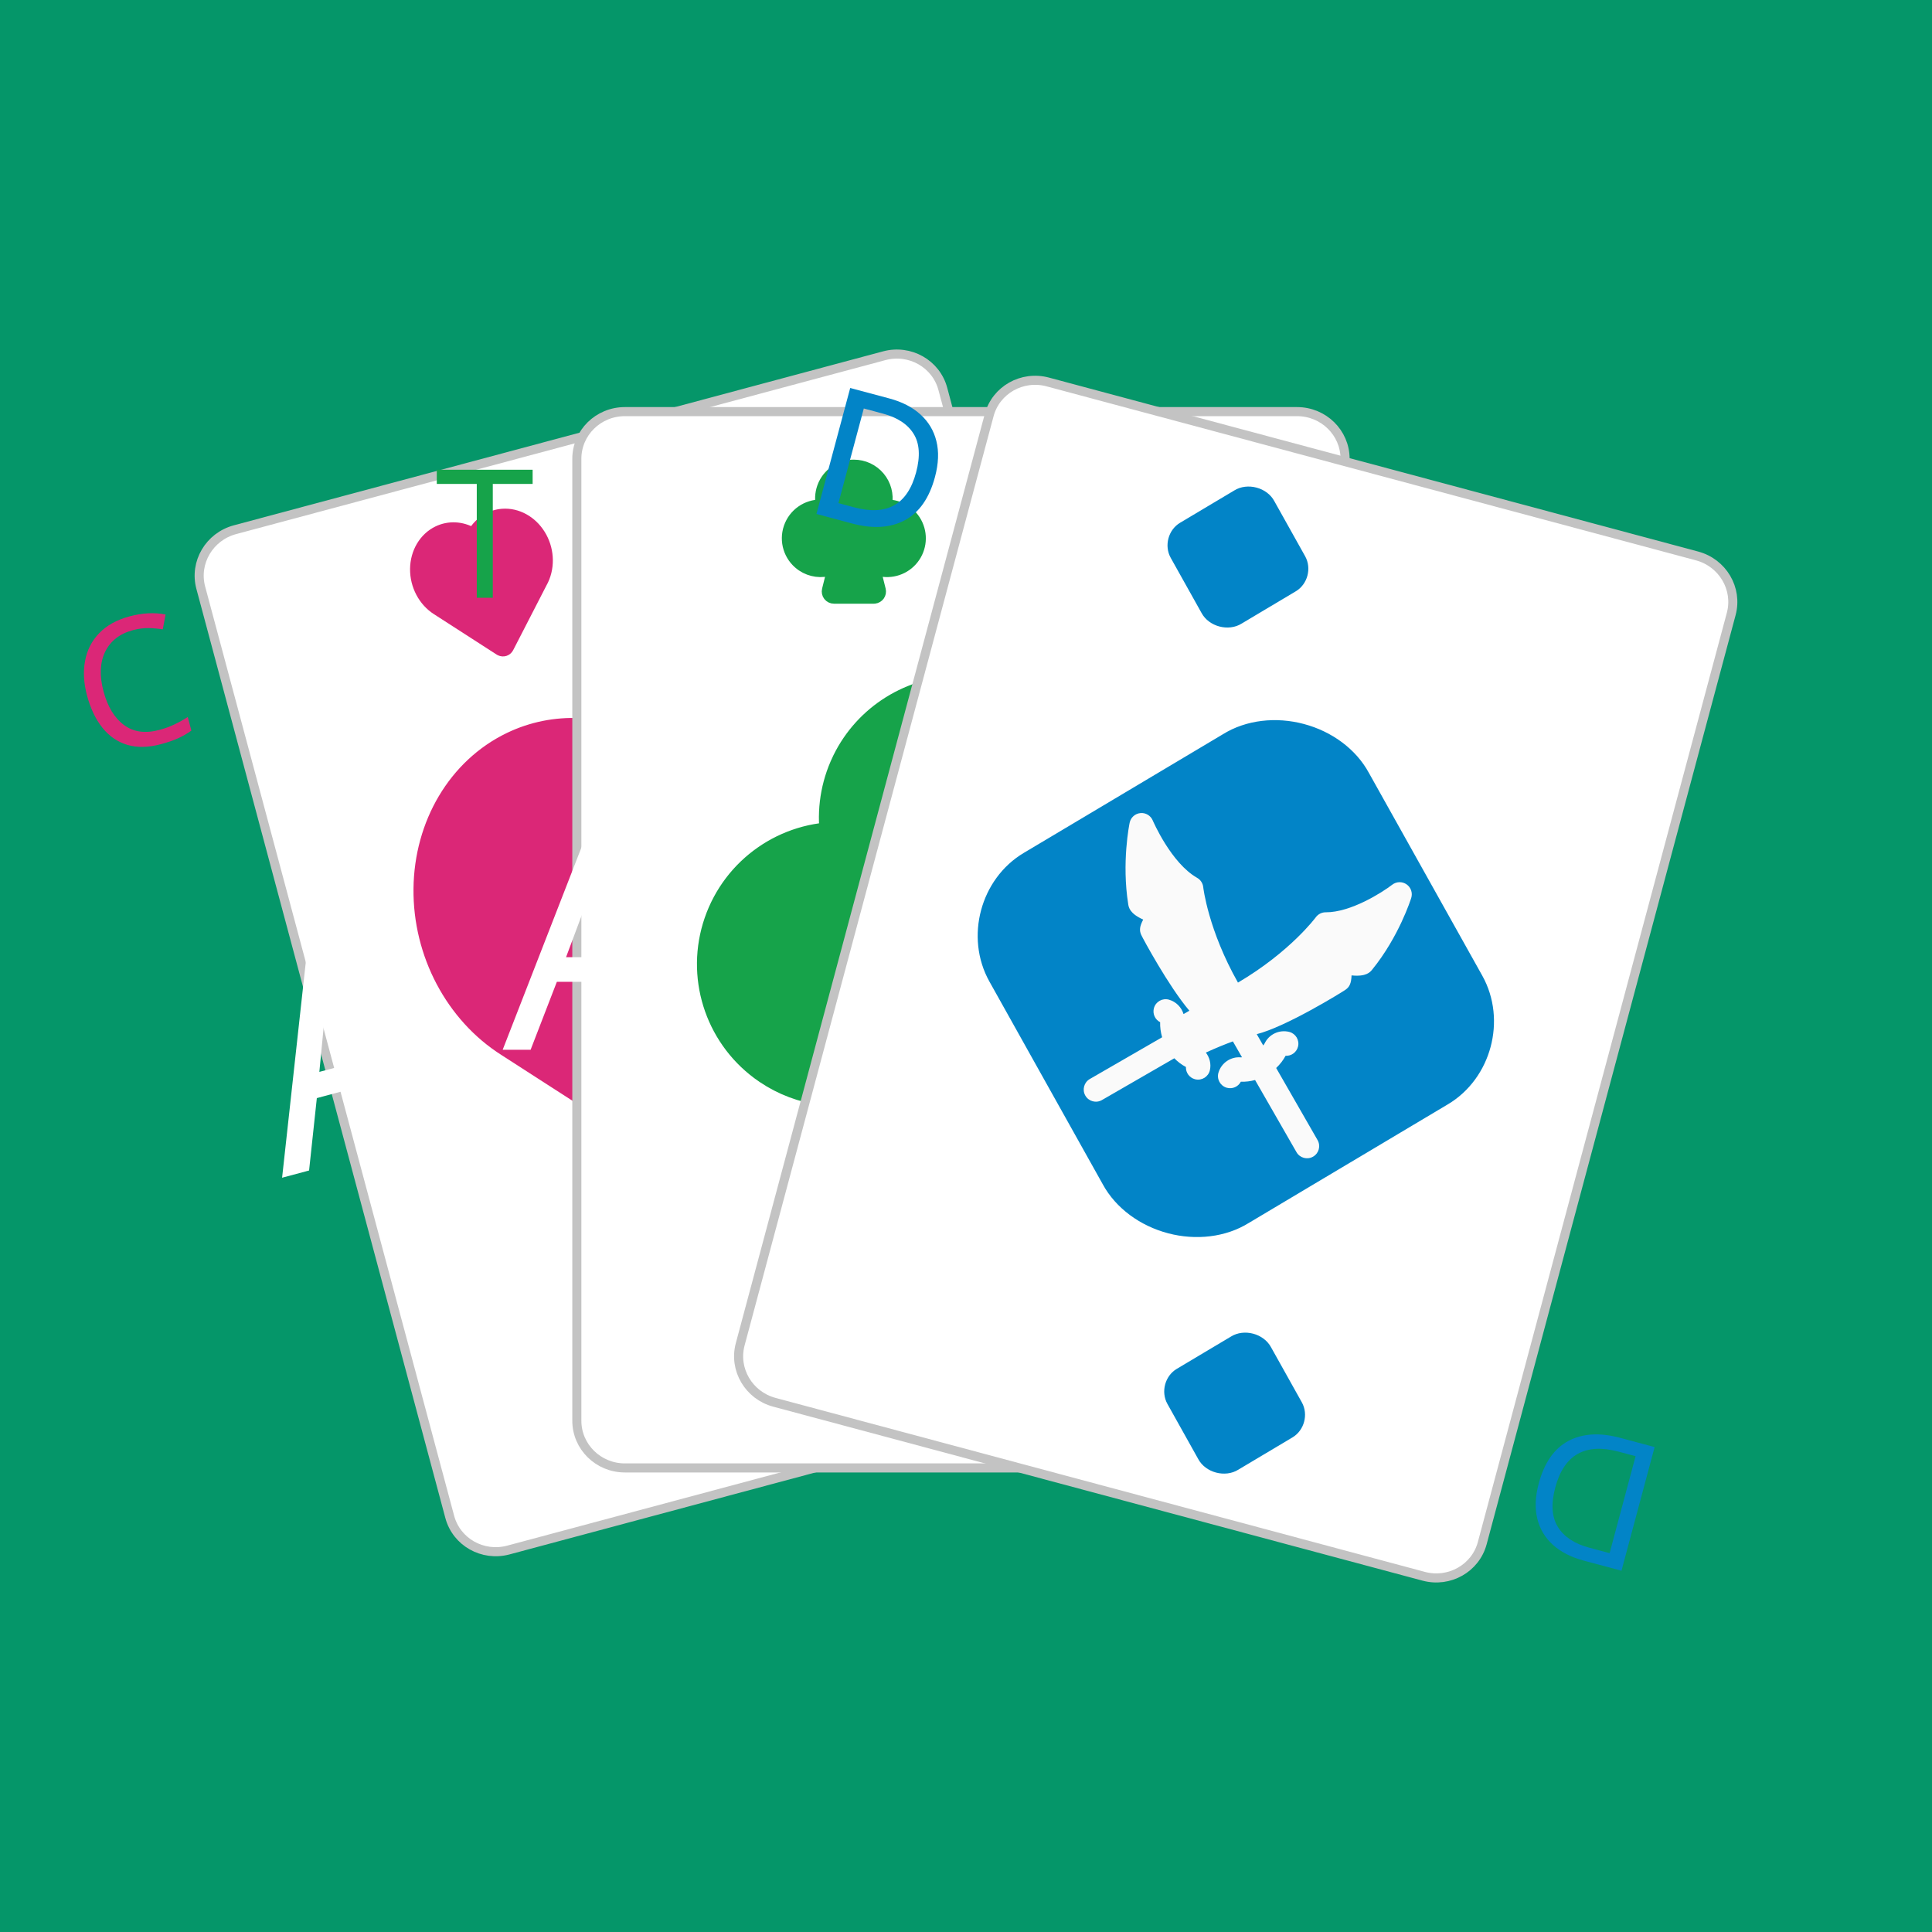
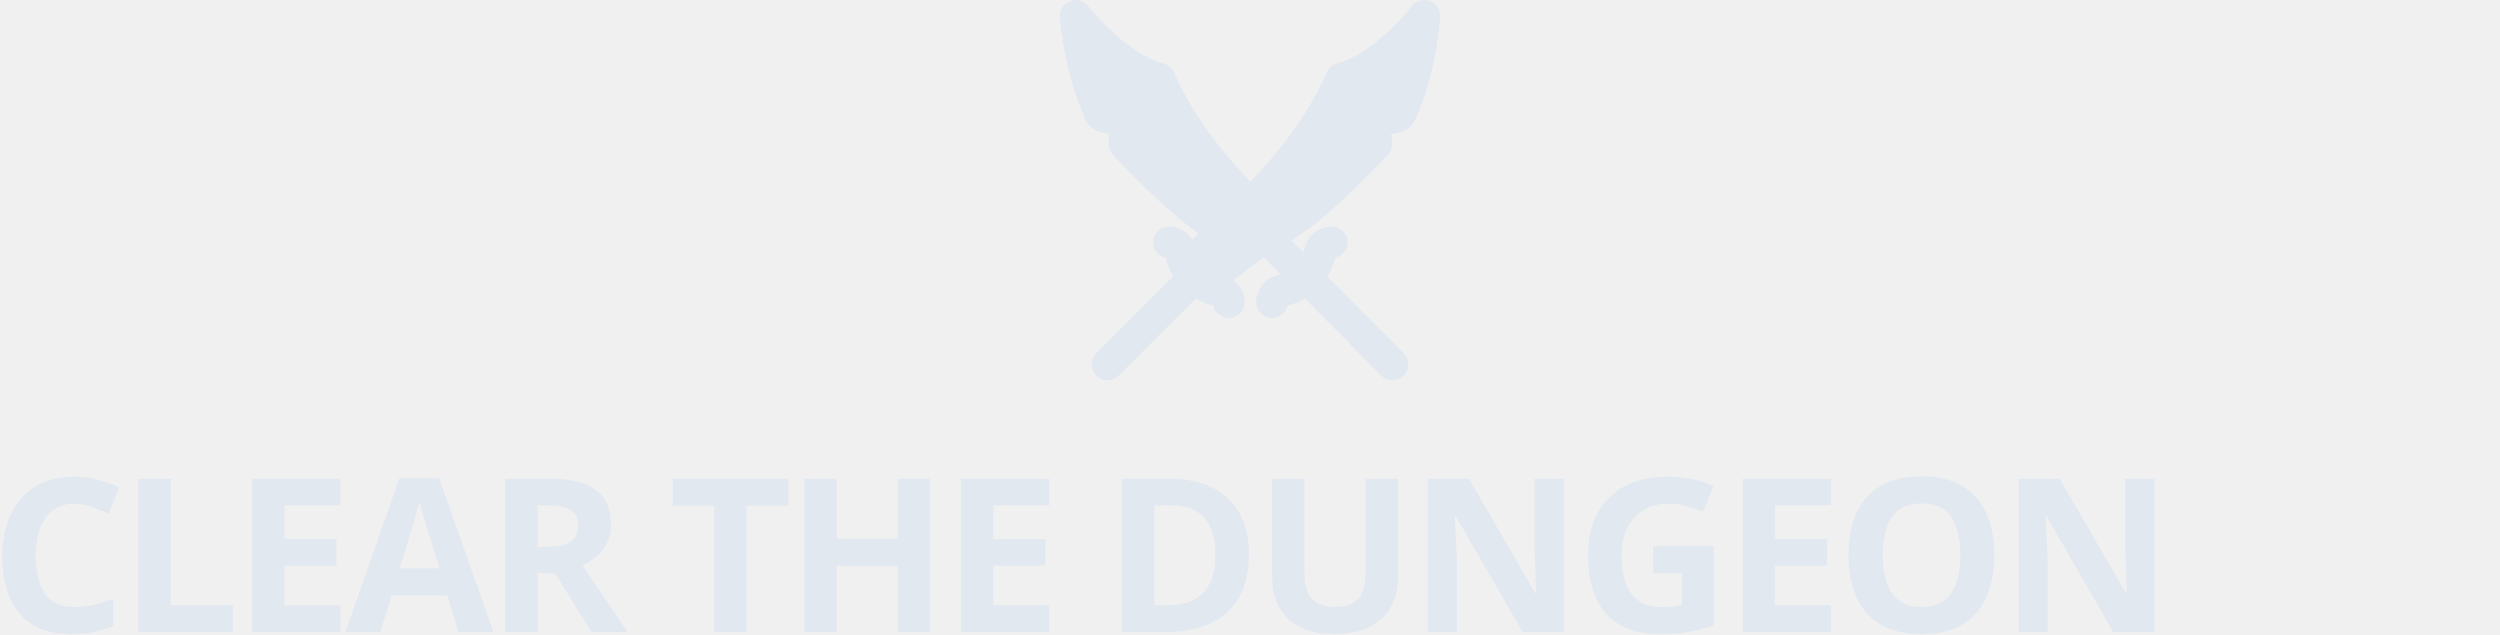
- <svg xmlns="http://www.w3.org/2000/svg" width="298.264mm" height="298.264mm" viewBox="0 0 298.264 298.264" version="1.1" id="svg1" xml:space="preserve">
+ <svg xmlns="http://www.w3.org/2000/svg" width="262.996mm" height="66.775mm" viewBox="0 0 262.996 66.775" version="1.1" id="svg1" xml:space="preserve">
  <defs id="defs1" />
-   <rect style="fill:#059669;stroke:#059669;stroke-width:0;stroke-dasharray:none" id="rect15" width="298.264" height="298.263" x="-2.6557332e-06" y="1.5036003e-05" rx="0" ry="0" />
-   <g id="g11" transform="translate(63.67947,-540.1167)">
-     <g id="g17" transform="matrix(1.353048,-0.3625481,0.3625481,1.353048,-206.4799,108.2551)" style="display:inline">
-       <rect style="fill:#ffffff;stroke:#c3c3c3;stroke-width:1;stroke-dasharray:none;stroke-opacity:1" id="rect13" width="84.667" height="116.417" x="23.285" y="387.274" rx="5.292" ry="5.197" />
-       <g id="g14" transform="translate(-0.04739859,-4.47163)">
-         <path d="m 52.163,423.236 a 16.161,17.986 0 0 1 13.435,4.272 l 0.1,0.099 0.092,-0.09 a 16.161,17.986 0 0 1 12.749,-4.317 l 0.663,0.108 a 16.161,17.986 0 0 1 9.061,30.001 l -0.485,0.555 -0.129,0.123 -20.067,22.12 a 2.694,2.998 0 0 1 -3.537,0.246 l -0.253,-0.246 -20.183,-22.249 a 16.161,17.986 0 0 1 8.555,-30.622 z" stroke-width="0" fill="currentColor" id="path13" style="fill:#db2777;stroke:#db2777;stroke-width:4.265;stroke-linecap:round;stroke-linejoin:round" />
-         <text xml:space="preserve" style="font-size:33.867px;font-family:'Arial Black';-inkscape-font-specification:'Arial Black, ';text-align:center;text-anchor:middle;fill:#ffffff;fill-opacity:1;stroke-width:0.265" x="65.608" y="462.075" id="text13">
-           <tspan id="tspan13" style="font-size:33.867px;text-align:center;text-anchor:middle;fill:#ffffff;stroke-width:0.265" x="65.608" y="462.075">A</tspan>
-         </text>
-       </g>
-       <g id="g16" transform="translate(-0.887977,5.625914)" style="fill:#000000">
-         <path d="m 51.019,387.59 a 4.408,4.905 0 0 1 3.664,1.165 l 0.027,0.027 0.025,-0.025 a 4.408,4.905 0 0 1 3.477,-1.177 l 0.181,0.029 a 4.408,4.905 0 0 1 2.471,8.182 l -0.132,0.151 -0.035,0.034 -5.473,6.033 a 0.735,0.818 0 0 1 -0.965,0.067 l -0.069,-0.067 -5.504,-6.068 a 4.408,4.905 0 0 1 2.333,-8.351 z" stroke-width="0" fill="currentColor" id="path15" style="fill:#db2777;stroke:#db2777;stroke-width:1.163;stroke-linecap:round;stroke-linejoin:round" />
-         <text xml:space="preserve" style="font-size:19.756px;font-family:'Arial Black';-inkscape-font-specification:'Arial Black, ';text-align:center;text-anchor:middle;fill:#db2777;fill-opacity:1;stroke-width:0.265" x="37.143" y="402.161" id="text15">
-           <tspan id="tspan15" style="font-size:19.756px;text-align:center;text-anchor:middle;fill:#db2777;stroke-width:0.265" x="37.143" y="402.161">C</tspan>
-         </text>
-       </g>
-     </g>
-     <g id="g13" transform="matrix(1.400778,0,0,1.400778,-7.243465,61.17788)">
-       <rect style="fill:#ffffff;stroke:#c3c3c3;stroke-width:1;stroke-dasharray:none;stroke-opacity:1" id="rect9" width="84.667" height="116.417" x="23.285" y="387.274" rx="5.292" ry="5.197" />
-       <g id="g9" transform="translate(-0.04739859,-4.47163)">
-         <path d="m 65.678,423.088 a 13.431,13.433 0 0 0 -12.055,7.514 l -0.277,0.604 a 13.425,13.427 0 0 0 -0.897,7.622 l 0.072,0.376 a 13.431,13.433 0 0 0 -8.303,24.203 l 0.532,0.376 a 13.425,13.427 0 0 0 11.873,1.558 l 0.467,-0.177 -2.076,8.315 a 2.686,2.687 0 0 0 2.606,3.339 h 16.117 l 0.303,-0.016 a 2.686,2.687 0 0 0 2.302,-3.323 l -2.079,-8.315 0.467,0.175 a 13.431,13.433 0 1 0 4.102,-26.132 l 0.075,-0.376 a 13.423,13.425 0 0 0 -13.229,-15.743 z" stroke-width="0" fill="currentColor" id="path9" style="fill:#16a34a;stroke:#16a34a;stroke-width:4.477;stroke-linecap:round;stroke-linejoin:round" />
-         <text xml:space="preserve" style="font-size:33.867px;font-family:'Arial Black';-inkscape-font-specification:'Arial Black, ';text-align:center;text-anchor:middle;fill:#ffffff;fill-opacity:1;stroke-width:0.265" x="65.608" y="462.075" id="text9">
-           <tspan id="tspan9" style="font-size:33.867px;text-align:center;text-anchor:middle;fill:#ffffff;stroke-width:0.265" x="65.608" y="462.075">A</tspan>
-         </text>
-       </g>
-       <g id="g12" transform="translate(-0.887977,5.625914)" style="fill:#000000">
-         <path d="m 54.705,387.55 a 3.663,3.663 0 0 0 -3.288,2.049 l -0.075,0.165 a 3.661,3.662 0 0 0 -0.245,2.079 l 0.02,0.103 a 3.663,3.663 0 0 0 -2.264,6.601 l 0.145,0.103 a 3.661,3.662 0 0 0 3.238,0.425 l 0.127,-0.048 -0.566,2.268 a 0.733,0.733 0 0 0 0.711,0.911 h 4.395 l 0.083,-0.004 a 0.733,0.733 0 0 0 0.628,-0.906 l -0.567,-2.268 0.127,0.048 a 3.663,3.663 0 1 0 1.119,-7.127 l 0.02,-0.103 a 3.661,3.661 0 0 0 -3.608,-4.294 z" stroke-width="0" fill="currentColor" id="path11" style="fill:#16a34a;stroke:#16a34a;stroke-width:1.221;stroke-linecap:round;stroke-linejoin:round" />
-         <text xml:space="preserve" style="font-size:19.756px;font-family:'Arial Black';-inkscape-font-specification:'Arial Black, ';text-align:center;text-anchor:middle;fill:#16a34a;fill-opacity:1;stroke-width:0.265" x="37.143" y="402.161" id="text11">
-           <tspan id="tspan11" style="font-size:19.756px;text-align:center;text-anchor:middle;fill:#16a34a;stroke-width:0.265" x="37.143" y="402.161">T</tspan>
-         </text>
-       </g>
-     </g>
-     <g id="g21" transform="matrix(1.353048,0.3625481,-0.3625481,1.353048,199.8156,64.72472)">
-       <rect style="fill:#ffffff;stroke:#c3c3c3;stroke-width:1;stroke-dasharray:none;stroke-opacity:1" id="rect17" width="84.667" height="116.417" x="23.285" y="387.274" rx="5.292" ry="5.197" />
-       <g id="g18" transform="translate(-0.04739859,-4.47163)">
-         <path d="m 65.665,423.326 c -2.583,0 -5.013,0.975 -6.552,2.631 l -17.824,18.322 c -2.958,3.019 -2.958,8.192 0,11.232 l 17.867,18.365 a 8.167,6.529 0 0 0 13.064,-0.045 l 17.82,-18.319 c 2.958,-3.019 2.958,-8.192 0,-11.232 l -17.867,-18.365 a 8.131,6.5 0 0 0 -6.508,-2.588 z" stroke-width="0" fill="currentColor" id="path17" style="fill:#0284c7;stroke:#0284c7;stroke-width:4.953;stroke-linecap:round;stroke-linejoin:round" />
-       </g>
-       <g id="g19" transform="matrix(-1.000003,0,0,-1,132.2992,885.5132)" style="fill:#000000">
-         <path d="m 54.702,387.615 c -0.704,0 -1.367,0.266 -1.787,0.717 l -4.861,4.997 c -0.807,0.823 -0.807,2.234 0,3.063 l 4.873,5.009 a 2.227,1.781 0 0 0 3.563,-0.012 l 4.86,-4.996 c 0.807,-0.823 0.807,-2.234 0,-3.063 l -4.873,-5.009 a 2.217,1.773 0 0 0 -1.775,-0.706 z" stroke-width="0" fill="currentColor" id="path18" style="fill:#0284c7;stroke:#0284c7;stroke-width:1.351;stroke-linecap:round;stroke-linejoin:round" />
-         <text xml:space="preserve" style="font-size:19.756px;font-family:'Arial Black';-inkscape-font-specification:'Arial Black, ';text-align:center;text-anchor:middle;fill:#0284c7;fill-opacity:1;stroke-width:0.265" x="37.143" y="402.161" id="text18">
-           <tspan id="tspan18" style="font-size:19.756px;text-align:center;text-anchor:middle;fill:#0284c7;stroke-width:0.265" x="37.143" y="402.161">D</tspan>
-         </text>
-       </g>
-       <g id="g20" transform="translate(-0.887977,5.625914)" style="fill:#000000">
-         <path d="m 54.702,387.615 c -0.704,0 -1.367,0.266 -1.787,0.717 l -4.861,4.997 c -0.807,0.823 -0.807,2.234 0,3.063 l 4.873,5.009 a 2.227,1.781 0 0 0 3.563,-0.012 l 4.86,-4.996 c 0.807,-0.823 0.807,-2.234 0,-3.063 l -4.873,-5.009 a 2.217,1.773 0 0 0 -1.775,-0.706 z" stroke-width="0" fill="currentColor" id="path19" style="fill:#0284c7;stroke:#0284c7;stroke-width:1.351;stroke-linecap:round;stroke-linejoin:round" />
-         <text xml:space="preserve" style="font-size:19.756px;font-family:'Arial Black';-inkscape-font-specification:'Arial Black, ';text-align:center;text-anchor:middle;fill:#0284c7;fill-opacity:1;stroke:#0284c7;stroke-width:0.265" x="37.143" y="402.161" id="text19">
-           <tspan id="tspan19" style="font-size:19.756px;text-align:center;text-anchor:middle;fill:#0284c7;stroke:#0284c7;stroke-width:0.265" x="37.143" y="402.161">D</tspan>
-         </text>
-       </g>
-     </g>
-   </g>
-   <g style="fill:#fafafa" id="g22" transform="matrix(0.08489698,0.02274808,-0.02274808,0.08489698,174.9084,125.0928)">
-     <g id="g2" style="fill:#fafafa">
-       <g id="g1-8" style="fill:#fafafa">
-         <path d="M 497.916,1.279 C 489.105,-1.9 479.356,1.002 473.703,8.404 460.199,26.09 415.89,74.41 373.394,85.439 366.759,87.146 361.319,92.01 358.823,98.431 358.567,99.135 331.047,168.746 256.487,244.607 181.927,168.746 154.407,99.135 154.151,98.431 151.676,92.01 146.236,87.146 139.58,85.439 88.53,72.191 38.674,8.874 38.162,8.234 32.423,0.874 22.461,-1.942 13.842,1.386 5.095,4.671 -0.494,13.247 0.039,22.548 c 0.149,2.88 4.331,71.168 34.645,139.029 2.219,4.971 6.741,15.125 32.363,19.179 -3.093,13.653 -1.685,20.48 3.669,26.965 4.757,5.696 69.504,74.389 116.096,106.709 l -8.341,8.32 C 171.9,312.254 160.338,305.214 147.26,304.958 h -0.427 c -11.605,0 -21.099,9.28 -21.333,20.928 -0.192,10.411 7.104,19.221 16.939,21.269 1.984,8.512 5.44,16.64 10.005,24.299 0.021,0.043 0.021,0.085 0.064,0.128 0.043,0.107 0.107,0.171 0.171,0.256 L 48.914,475.583 c -8.32,8.341 -8.32,21.845 0,30.165 4.16,4.181 9.621,6.251 15.083,6.251 5.461,0 10.923,-2.069 15.083,-6.251 L 182.888,401.961 c 7.381,4.331 15.296,7.595 23.659,9.493 2.133,9.579 10.688,16.64 20.779,16.64 h 0.725 c 11.776,-0.384 21.013,-10.24 20.608,-22.016 -0.363,-11.477 -6.251,-21.461 -14.827,-28.16 15.061,-12.523 28.992,-22.976 40.747,-31.253 l 22.72,22.827 c -0.725,0.171 -1.387,0.576 -2.112,0.704 -17.301,3.051 -30.315,18.133 -30.869,35.883 -0.405,11.776 8.832,21.632 20.629,22.016 h 0.704 c 10.091,0 18.645,-7.061 20.779,-16.64 8.213,-1.856 16.021,-5.056 23.36,-9.323 l 103.06,103.574 c 4.181,4.203 9.643,6.293 15.147,6.293 5.44,0 10.859,-2.048 15.019,-6.187 8.384,-8.277 8.427,-21.803 0.128,-30.165 L 360.124,372.138 c 4.757,-7.829 8.363,-16.192 10.411,-24.981 9.835,-2.048 17.131,-10.859 16.939,-21.269 -0.213,-11.648 -9.728,-20.928 -21.333,-20.928 h -0.405 c -17.877,0.341 -33.152,13.205 -36.309,30.549 -0.277,1.493 -1.067,2.816 -1.493,4.267 L 311.785,323.563 C 358.078,297.75 436.99,214.038 442.26,207.744 c 5.397,-6.443 6.805,-13.269 3.669,-26.987 25.643,-4.053 30.165,-14.187 32.363,-19.157 30.4,-68.032 33.557,-136.491 33.685,-139.371 0.403,-9.302 -5.314,-17.793 -14.061,-20.95 z" id="path1" style="fill:#fafafa" />
-       </g>
-     </g>
-   </g>
+   <style type="text/css" id="style1">
+ 
+ 	.st0{fill:#000000;}
+ 
+ </style>
+   <path d="m 150.398,0.1 c -0.688,-0.248 -1.45,-0.022 -1.892,0.557 -1.055,1.382 -4.517,5.157 -7.837,6.018 -0.518,0.133 -0.943,0.513 -1.138,1.015 -0.02,0.055 -2.17,5.493 -7.995,11.42 -5.825,-5.927 -7.975,-11.365 -7.995,-11.42 -0.193,-0.502 -0.618,-0.882 -1.138,-1.015 -3.988,-1.035 -7.883,-5.982 -7.923,-6.032 -0.448,-0.575 -1.227,-0.795 -1.9,-0.535 -0.683,0.257 -1.12,0.927 -1.078,1.653 0.012,0.225 0.338,5.56 2.707,10.862 0.173,0.388 0.527,1.182 2.528,1.498 -0.242,1.067 -0.132,1.6 0.287,2.107 0.372,0.445 5.43,5.812 9.07,8.337 l -0.652,0.65 c -0.513,-0.82 -1.417,-1.37 -2.438,-1.39 h -0.033 c -0.907,0 -1.648,0.725 -1.667,1.635 -0.015,0.813 0.555,1.502 1.323,1.662 0.155,0.665 0.425,1.3 0.782,1.898 0.001,0.003 0.001,0.006 0.005,0.01 0.003,0.008 0.008,0.013 0.013,0.02 l -8.107,8.105 c -0.65,0.652 -0.65,1.707 0,2.357 0.325,0.327 0.752,0.488 1.178,0.488 0.427,0 0.853,-0.162 1.178,-0.488 l 8.11,-8.108 c 0.577,0.338 1.195,0.593 1.848,0.742 0.167,0.748 0.835,1.3 1.623,1.3 h 0.057 c 0.92,-0.03 1.642,-0.8 1.61,-1.72 -0.028,-0.897 -0.488,-1.677 -1.158,-2.2 1.177,-0.978 2.265,-1.795 3.183,-2.442 l 1.775,1.783 c -0.057,0.013 -0.108,0.045 -0.165,0.055 -1.352,0.238 -2.368,1.417 -2.412,2.803 -0.032,0.92 0.69,1.69 1.612,1.72 h 0.055 c 0.788,0 1.457,-0.552 1.623,-1.3 0.642,-0.145 1.252,-0.395 1.825,-0.728 l 8.052,8.092 c 0.327,0.328 0.753,0.492 1.183,0.492 0.425,0 0.848,-0.16 1.173,-0.483 0.655,-0.647 0.658,-1.703 0.01,-2.357 l -8.048,-8.087 c 0.372,-0.612 0.653,-1.265 0.813,-1.952 0.768,-0.16 1.338,-0.848 1.323,-1.662 -0.017,-0.91 -0.76,-1.635 -1.667,-1.635 h -0.032 c -1.397,0.027 -2.59,1.032 -2.837,2.387 -0.022,0.117 -0.083,0.22 -0.117,0.333 l -1.262,-1.267 c 3.617,-2.017 9.782,-8.557 10.194,-9.048 0.422,-0.503 0.532,-1.037 0.287,-2.108 2.003,-0.317 2.357,-1.108 2.528,-1.497 2.375,-5.315 2.622,-10.663 2.632,-10.888 0.032,-0.727 -0.415,-1.39 -1.099,-1.637 z" id="path1" style="display:inline;fill:#e2e8f0;stroke:none;stroke-width:0.676;stroke-dasharray:none" />
+   <text xml:space="preserve" style="font-style:normal;font-variant:normal;font-weight:bold;font-stretch:normal;font-size:22.578px;font-family:'Arial Black';-inkscape-font-specification:'Arial Black,  Bold';letter-spacing:-0.794px;fill:#e2e8f0;stroke:none;stroke-width:1.5;stroke-dasharray:none" x="-1.069" y="66.488" id="text7">
+     <tspan id="tspan7" style="font-style:normal;font-variant:normal;font-weight:bold;font-stretch:normal;font-size:22.578px;font-family:'Arial Black';-inkscape-font-specification:'Arial Black,  Bold';letter-spacing:-0.794px;fill:#e2e8f0;stroke:none;stroke-width:1.5" x="-1.069" y="66.488">CLEAR THE DUNGEON</tspan>
+   </text>
</svg>
